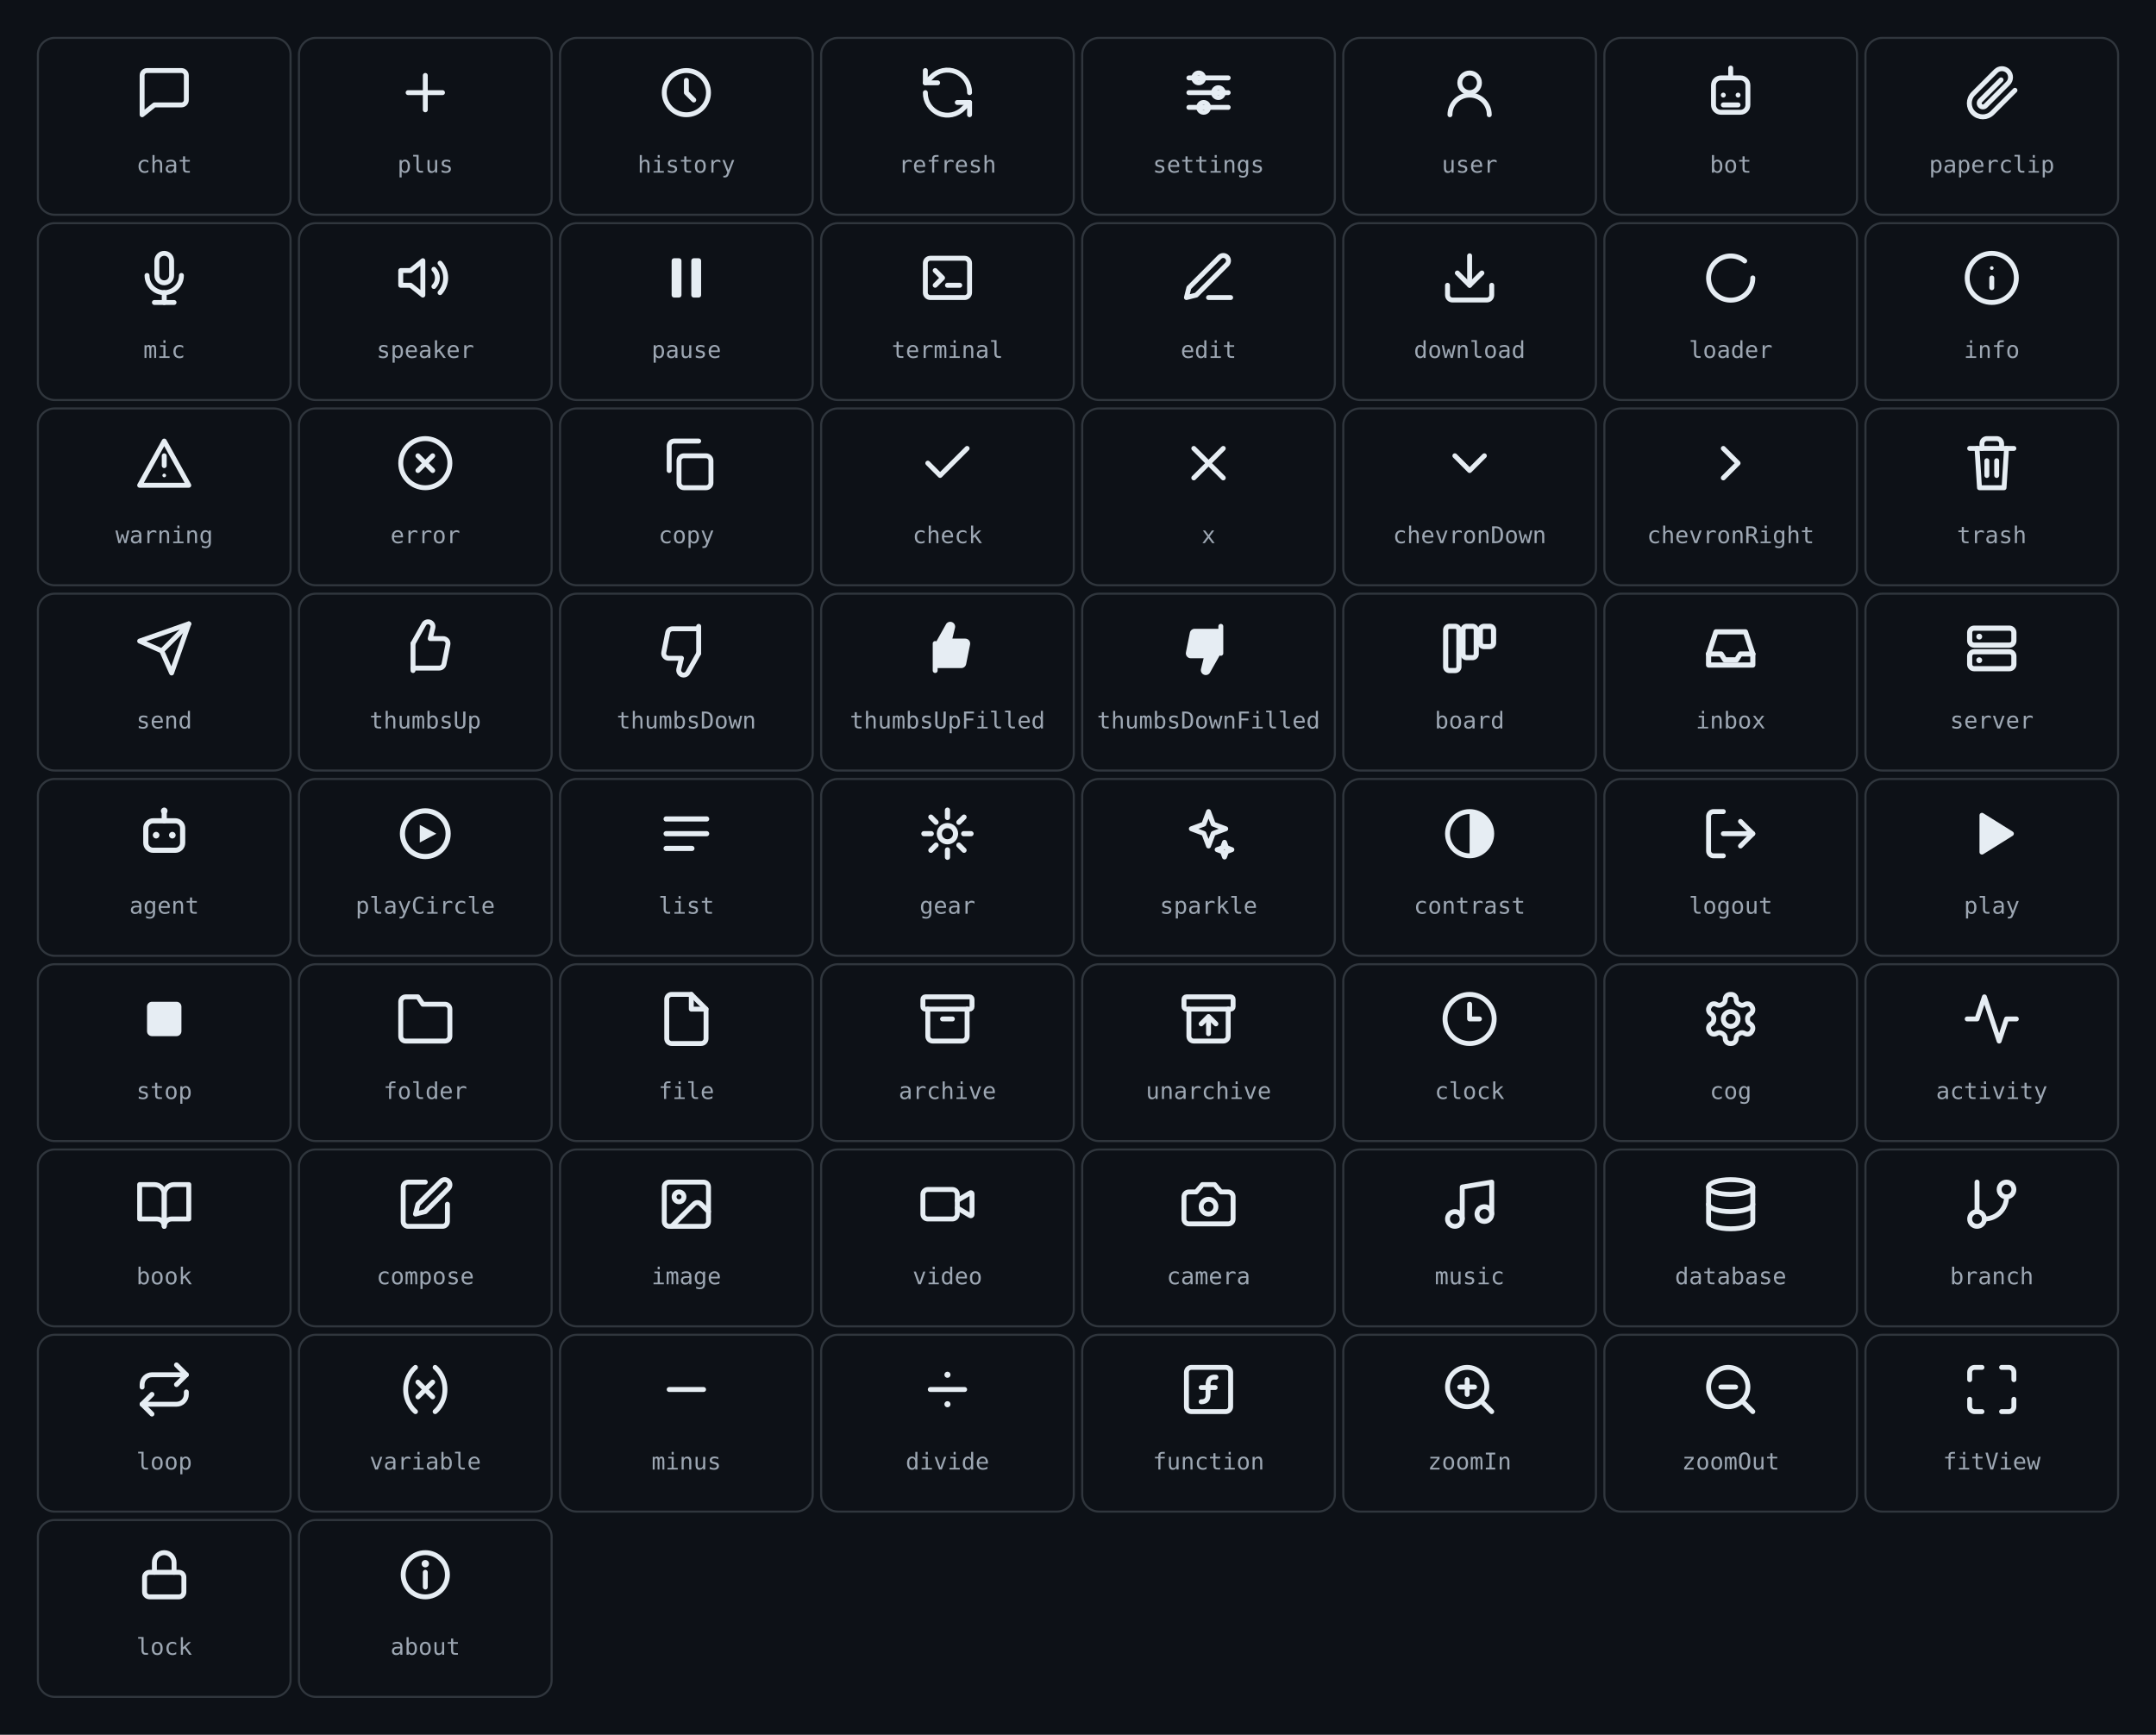
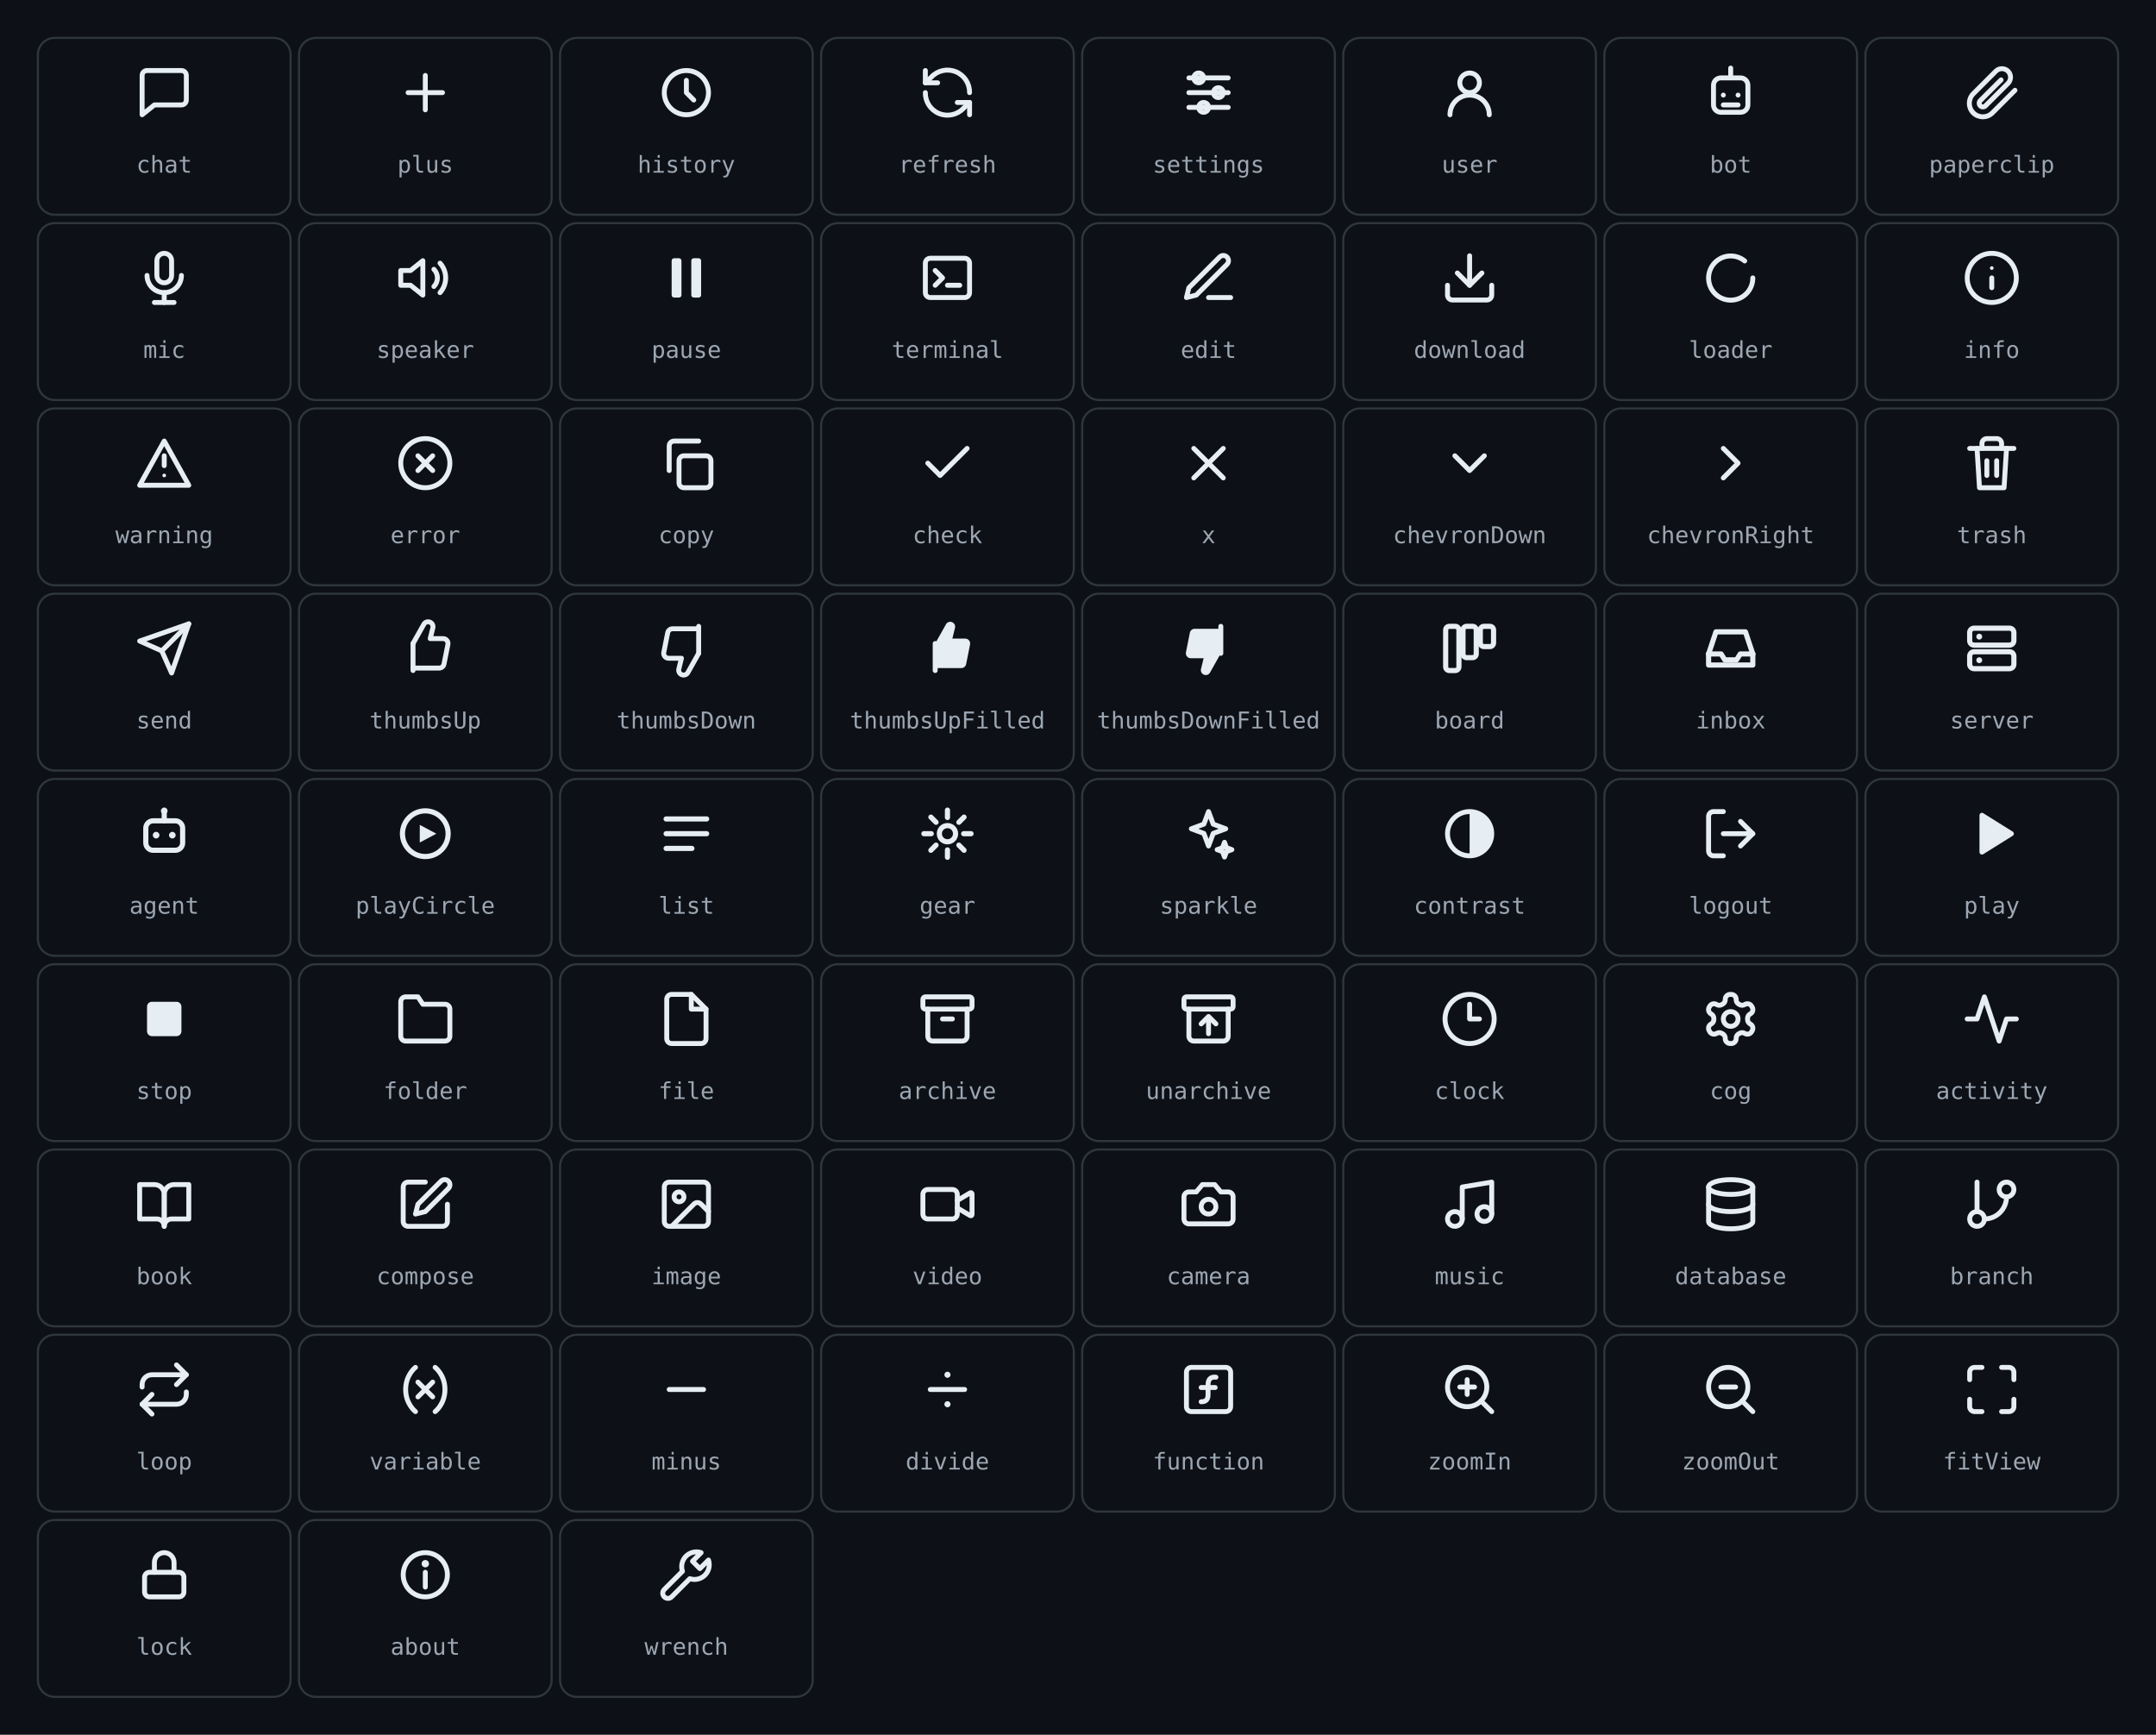
<svg xmlns="http://www.w3.org/2000/svg" width="1024" height="824" viewBox="0 0 1024 824" role="img" aria-label="AbstractUIC icons (dark)">
  <rect width="100%" height="100%" fill="#0d1117" />
  <rect x="18" y="18" width="120" height="84" rx="8" fill="none" stroke="#30363d" />
  <svg width="28" height="28" viewBox="0 0 24 24" fill="none" stroke="currentColor" stroke-width="2" stroke-linecap="round" stroke-linejoin="round" aria-hidden="true" role="presentation" x="64" y="30" color="#e6edf3">
    <path d="M21 15a2 2 0 0 1-2 2H8l-5 4V5a2 2 0 0 1 2-2h14a2 2 0 0 1 2 2z" />
  </svg>
  <text x="78" y="82" text-anchor="middle" font-family="ui-monospace, SFMono-Regular, Menlo, monospace" font-size="11" fill="#9da7b3">chat</text>
  <rect x="142" y="18" width="120" height="84" rx="8" fill="none" stroke="#30363d" />
  <svg width="28" height="28" viewBox="0 0 24 24" fill="none" stroke="currentColor" stroke-width="2" stroke-linecap="round" stroke-linejoin="round" aria-hidden="true" role="presentation" x="188" y="30" color="#e6edf3">
    <path d="M12 5v14" />
    <path d="M5 12h14" />
  </svg>
  <text x="202" y="82" text-anchor="middle" font-family="ui-monospace, SFMono-Regular, Menlo, monospace" font-size="11" fill="#9da7b3">plus</text>
  <rect x="266" y="18" width="120" height="84" rx="8" fill="none" stroke="#30363d" />
  <svg width="28" height="28" viewBox="0 0 24 24" fill="none" stroke="currentColor" stroke-width="2" stroke-linecap="round" stroke-linejoin="round" aria-hidden="true" role="presentation" x="312" y="30" color="#e6edf3">
    <circle cx="12" cy="12" r="9" />
    <path d="M12 7v5l3 3" />
  </svg>
  <text x="326" y="82" text-anchor="middle" font-family="ui-monospace, SFMono-Regular, Menlo, monospace" font-size="11" fill="#9da7b3">history</text>
  <rect x="390" y="18" width="120" height="84" rx="8" fill="none" stroke="#30363d" />
  <svg width="28" height="28" viewBox="0 0 24 24" fill="none" stroke="currentColor" stroke-width="2" stroke-linecap="round" stroke-linejoin="round" aria-hidden="true" role="presentation" x="436" y="30" color="#e6edf3">
    <path d="M21 12a9 9 0 0 0-15.5-6.4L3 8" />
    <path d="M3 3v5h5" />
    <path d="M3 12a9 9 0 0 0 15.5 6.4L21 16" />
    <path d="M21 21v-5h-5" />
  </svg>
  <text x="450" y="82" text-anchor="middle" font-family="ui-monospace, SFMono-Regular, Menlo, monospace" font-size="11" fill="#9da7b3">refresh</text>
  <rect x="514" y="18" width="120" height="84" rx="8" fill="none" stroke="#30363d" />
  <svg width="28" height="28" viewBox="0 0 24 24" fill="none" stroke="currentColor" stroke-width="2" stroke-linecap="round" stroke-linejoin="round" aria-hidden="true" role="presentation" x="560" y="30" color="#e6edf3">
    <path d="M4 6h16" />
    <circle cx="8" cy="6" r="2" />
    <path d="M4 12h16" />
    <circle cx="16" cy="12" r="2" />
    <path d="M4 18h16" />
    <circle cx="10" cy="18" r="2" />
  </svg>
  <text x="574" y="82" text-anchor="middle" font-family="ui-monospace, SFMono-Regular, Menlo, monospace" font-size="11" fill="#9da7b3">settings</text>
  <rect x="638" y="18" width="120" height="84" rx="8" fill="none" stroke="#30363d" />
  <svg width="28" height="28" viewBox="0 0 24 24" fill="none" stroke="currentColor" stroke-width="2" stroke-linecap="round" stroke-linejoin="round" aria-hidden="true" role="presentation" x="684" y="30" color="#e6edf3">
    <circle cx="12" cy="8" r="4" />
    <path d="M4 21a8 8 0 0 1 16 0" />
  </svg>
  <text x="698" y="82" text-anchor="middle" font-family="ui-monospace, SFMono-Regular, Menlo, monospace" font-size="11" fill="#9da7b3">user</text>
  <rect x="762" y="18" width="120" height="84" rx="8" fill="none" stroke="#30363d" />
  <svg width="28" height="28" viewBox="0 0 24 24" fill="none" stroke="currentColor" stroke-width="2" stroke-linecap="round" stroke-linejoin="round" aria-hidden="true" role="presentation" x="808" y="30" color="#e6edf3">
    <path d="M12 2v3" />
    <rect x="5" y="6" width="14" height="14" rx="3" />
    <circle cx="9" cy="13" r="1" fill="currentColor" stroke="none" />
    <circle cx="15" cy="13" r="1" fill="currentColor" stroke="none" />
    <path d="M9 17h6" />
  </svg>
  <text x="822" y="82" text-anchor="middle" font-family="ui-monospace, SFMono-Regular, Menlo, monospace" font-size="11" fill="#9da7b3">bot</text>
  <rect x="886" y="18" width="120" height="84" rx="8" fill="none" stroke="#30363d" />
  <svg width="28" height="28" viewBox="0 0 24 24" fill="none" stroke="currentColor" stroke-width="2" stroke-linecap="round" stroke-linejoin="round" aria-hidden="true" role="presentation" x="932" y="30" color="#e6edf3">
    <path d="M21.44 11.05l-9.19 9.19a5.5 5.5 0 0 1-7.78-7.78l9.19-9.19a3.5 3.5 0 0 1 4.95 4.95l-9.2 9.19a1.5 1.5 0 0 1-2.12-2.12l8.49-8.48" />
  </svg>
  <text x="946" y="82" text-anchor="middle" font-family="ui-monospace, SFMono-Regular, Menlo, monospace" font-size="11" fill="#9da7b3">paperclip</text>
  <rect x="18" y="106" width="120" height="84" rx="8" fill="none" stroke="#30363d" />
  <svg width="28" height="28" viewBox="0 0 24 24" fill="none" stroke="currentColor" stroke-width="2" stroke-linecap="round" stroke-linejoin="round" aria-hidden="true" role="presentation" x="64" y="118" color="#e6edf3">
    <path d="M12 14a3 3 0 0 0 3-3V5a3 3 0 0 0-6 0v6a3 3 0 0 0 3 3z" />
    <path d="M19 11a7 7 0 0 1-14 0" />
    <path d="M12 18v4" />
    <path d="M8 22h8" />
  </svg>
  <text x="78" y="170" text-anchor="middle" font-family="ui-monospace, SFMono-Regular, Menlo, monospace" font-size="11" fill="#9da7b3">mic</text>
  <rect x="142" y="106" width="120" height="84" rx="8" fill="none" stroke="#30363d" />
  <svg width="28" height="28" viewBox="0 0 24 24" fill="none" stroke="currentColor" stroke-width="2" stroke-linecap="round" stroke-linejoin="round" aria-hidden="true" role="presentation" x="188" y="118" color="#e6edf3">
    <path d="M11 5L6 9H2v6h4l5 4V5z" />
    <path d="M15.5 8.5a5 5 0 0 1 0 7" />
    <path d="M18 6a9 9 0 0 1 0 12" />
  </svg>
  <text x="202" y="170" text-anchor="middle" font-family="ui-monospace, SFMono-Regular, Menlo, monospace" font-size="11" fill="#9da7b3">speaker</text>
  <rect x="266" y="106" width="120" height="84" rx="8" fill="none" stroke="#30363d" />
  <svg width="28" height="28" viewBox="0 0 24 24" fill="none" stroke="currentColor" stroke-width="2" stroke-linecap="round" stroke-linejoin="round" aria-hidden="true" role="presentation" x="312" y="118" color="#e6edf3">
    <rect x="6" y="4" width="4" height="16" rx="1" fill="currentColor" stroke="none" />
    <rect x="14" y="4" width="4" height="16" rx="1" fill="currentColor" stroke="none" />
  </svg>
  <text x="326" y="170" text-anchor="middle" font-family="ui-monospace, SFMono-Regular, Menlo, monospace" font-size="11" fill="#9da7b3">pause</text>
  <rect x="390" y="106" width="120" height="84" rx="8" fill="none" stroke="#30363d" />
  <svg width="28" height="28" viewBox="0 0 24 24" fill="none" stroke="currentColor" stroke-width="2" stroke-linecap="round" stroke-linejoin="round" aria-hidden="true" role="presentation" x="436" y="118" color="#e6edf3">
    <rect x="3" y="4" width="18" height="16" rx="2" ry="2" />
    <path d="M7 9l3 3-3 3" />
    <path d="M12 15h5" />
  </svg>
  <text x="450" y="170" text-anchor="middle" font-family="ui-monospace, SFMono-Regular, Menlo, monospace" font-size="11" fill="#9da7b3">terminal</text>
  <rect x="514" y="106" width="120" height="84" rx="8" fill="none" stroke="#30363d" />
  <svg width="28" height="28" viewBox="0 0 24 24" fill="none" stroke="currentColor" stroke-width="2" stroke-linecap="round" stroke-linejoin="round" aria-hidden="true" role="presentation" x="560" y="118" color="#e6edf3">
    <path d="M12 20h9" />
    <path d="M16.5 3.5a2.121 2.121 0 0 1 3 3L7 19l-4 1 1-4 12.5-12.5z" />
  </svg>
  <text x="574" y="170" text-anchor="middle" font-family="ui-monospace, SFMono-Regular, Menlo, monospace" font-size="11" fill="#9da7b3">edit</text>
  <rect x="638" y="106" width="120" height="84" rx="8" fill="none" stroke="#30363d" />
  <svg width="28" height="28" viewBox="0 0 24 24" fill="none" stroke="currentColor" stroke-width="2" stroke-linecap="round" stroke-linejoin="round" aria-hidden="true" role="presentation" x="684" y="118" color="#e6edf3">
    <path d="M21 15v4a2 2 0 0 1-2 2H5a2 2 0 0 1-2-2v-4" />
    <path d="M7 10l5 5 5-5" />
    <path d="M12 15V3" />
  </svg>
  <text x="698" y="170" text-anchor="middle" font-family="ui-monospace, SFMono-Regular, Menlo, monospace" font-size="11" fill="#9da7b3">download</text>
  <rect x="762" y="106" width="120" height="84" rx="8" fill="none" stroke="#30363d" />
  <svg width="28" height="28" viewBox="0 0 24 24" fill="none" stroke="currentColor" stroke-width="2" stroke-linecap="round" stroke-linejoin="round" aria-hidden="true" role="presentation" x="808" y="118" color="#e6edf3">
    <path d="M21 12a9 9 0 1 1-3.3-6.9" />
  </svg>
  <text x="822" y="170" text-anchor="middle" font-family="ui-monospace, SFMono-Regular, Menlo, monospace" font-size="11" fill="#9da7b3">loader</text>
  <rect x="886" y="106" width="120" height="84" rx="8" fill="none" stroke="#30363d" />
  <svg width="28" height="28" viewBox="0 0 24 24" fill="none" stroke="currentColor" stroke-width="2" stroke-linecap="round" stroke-linejoin="round" aria-hidden="true" role="presentation" x="932" y="118" color="#e6edf3">
    <circle cx="12" cy="12" r="10" />
    <path d="M12 16v-4" />
    <circle cx="12" cy="8" r="0.75" fill="currentColor" stroke="none" />
  </svg>
  <text x="946" y="170" text-anchor="middle" font-family="ui-monospace, SFMono-Regular, Menlo, monospace" font-size="11" fill="#9da7b3">info</text>
  <rect x="18" y="194" width="120" height="84" rx="8" fill="none" stroke="#30363d" />
  <svg width="28" height="28" viewBox="0 0 24 24" fill="none" stroke="currentColor" stroke-width="2" stroke-linecap="round" stroke-linejoin="round" aria-hidden="true" role="presentation" x="64" y="206" color="#e6edf3">
    <path d="M12 3l10 18H2L12 3z" />
    <path d="M12 9v4" />
    <circle cx="12" cy="17" r="0.75" fill="currentColor" stroke="none" />
  </svg>
  <text x="78" y="258" text-anchor="middle" font-family="ui-monospace, SFMono-Regular, Menlo, monospace" font-size="11" fill="#9da7b3">warning</text>
  <rect x="142" y="194" width="120" height="84" rx="8" fill="none" stroke="#30363d" />
  <svg width="28" height="28" viewBox="0 0 24 24" fill="none" stroke="currentColor" stroke-width="2" stroke-linecap="round" stroke-linejoin="round" aria-hidden="true" role="presentation" x="188" y="206" color="#e6edf3">
    <circle cx="12" cy="12" r="10" />
    <path d="M15 9l-6 6" />
    <path d="M9 9l6 6" />
  </svg>
  <text x="202" y="258" text-anchor="middle" font-family="ui-monospace, SFMono-Regular, Menlo, monospace" font-size="11" fill="#9da7b3">error</text>
  <rect x="266" y="194" width="120" height="84" rx="8" fill="none" stroke="#30363d" />
  <svg width="28" height="28" viewBox="0 0 24 24" fill="none" stroke="currentColor" stroke-width="2" stroke-linecap="round" stroke-linejoin="round" aria-hidden="true" role="presentation" x="312" y="206" color="#e6edf3">
    <rect x="9" y="9" width="13" height="13" rx="2" />
    <path d="M5 15V5a2 2 0 0 1 2-2h10" />
  </svg>
  <text x="326" y="258" text-anchor="middle" font-family="ui-monospace, SFMono-Regular, Menlo, monospace" font-size="11" fill="#9da7b3">copy</text>
  <rect x="390" y="194" width="120" height="84" rx="8" fill="none" stroke="#30363d" />
  <svg width="28" height="28" viewBox="0 0 24 24" fill="none" stroke="currentColor" stroke-width="2" stroke-linecap="round" stroke-linejoin="round" aria-hidden="true" role="presentation" x="436" y="206" color="#e6edf3">
    <path d="M20 6L9 17l-5-5" />
  </svg>
  <text x="450" y="258" text-anchor="middle" font-family="ui-monospace, SFMono-Regular, Menlo, monospace" font-size="11" fill="#9da7b3">check</text>
  <rect x="514" y="194" width="120" height="84" rx="8" fill="none" stroke="#30363d" />
  <svg width="28" height="28" viewBox="0 0 24 24" fill="none" stroke="currentColor" stroke-width="2" stroke-linecap="round" stroke-linejoin="round" aria-hidden="true" role="presentation" x="560" y="206" color="#e6edf3">
    <path d="M18 6L6 18" />
    <path d="M6 6l12 12" />
  </svg>
  <text x="574" y="258" text-anchor="middle" font-family="ui-monospace, SFMono-Regular, Menlo, monospace" font-size="11" fill="#9da7b3">x</text>
  <rect x="638" y="194" width="120" height="84" rx="8" fill="none" stroke="#30363d" />
  <svg width="28" height="28" viewBox="0 0 24 24" fill="none" stroke="currentColor" stroke-width="2" stroke-linecap="round" stroke-linejoin="round" aria-hidden="true" role="presentation" x="684" y="206" color="#e6edf3">
    <path d="M6 9l6 6 6-6" />
  </svg>
  <text x="698" y="258" text-anchor="middle" font-family="ui-monospace, SFMono-Regular, Menlo, monospace" font-size="11" fill="#9da7b3">chevronDown</text>
  <rect x="762" y="194" width="120" height="84" rx="8" fill="none" stroke="#30363d" />
  <svg width="28" height="28" viewBox="0 0 24 24" fill="none" stroke="currentColor" stroke-width="2" stroke-linecap="round" stroke-linejoin="round" aria-hidden="true" role="presentation" x="808" y="206" color="#e6edf3">
    <path d="M9 18l6-6-6-6" />
  </svg>
  <text x="822" y="258" text-anchor="middle" font-family="ui-monospace, SFMono-Regular, Menlo, monospace" font-size="11" fill="#9da7b3">chevronRight</text>
  <rect x="886" y="194" width="120" height="84" rx="8" fill="none" stroke="#30363d" />
  <svg width="28" height="28" viewBox="0 0 24 24" fill="none" stroke="currentColor" stroke-width="2" stroke-linecap="round" stroke-linejoin="round" aria-hidden="true" role="presentation" x="932" y="206" color="#e6edf3">
    <path d="M3 6h18" />
    <path d="M8 6V4a2 2 0 0 1 2-2h4a2 2 0 0 1 2 2v2" />
    <path d="M6 6l1 16h10l1-16" />
    <path d="M10 11v6" />
    <path d="M14 11v6" />
  </svg>
  <text x="946" y="258" text-anchor="middle" font-family="ui-monospace, SFMono-Regular, Menlo, monospace" font-size="11" fill="#9da7b3">trash</text>
  <rect x="18" y="282" width="120" height="84" rx="8" fill="none" stroke="#30363d" />
  <svg width="28" height="28" viewBox="0 0 24 24" fill="none" stroke="currentColor" stroke-width="2" stroke-linecap="round" stroke-linejoin="round" aria-hidden="true" role="presentation" x="64" y="294" color="#e6edf3">
    <path d="M22 2L11 13" />
    <path d="M22 2L15 22l-4-9-9-4 20-7z" />
  </svg>
  <text x="78" y="346" text-anchor="middle" font-family="ui-monospace, SFMono-Regular, Menlo, monospace" font-size="11" fill="#9da7b3">send</text>
  <rect x="142" y="282" width="120" height="84" rx="8" fill="none" stroke="#30363d" />
  <svg width="28" height="28" viewBox="0 0 24 24" fill="none" stroke="currentColor" stroke-width="2" stroke-linecap="round" stroke-linejoin="round" aria-hidden="true" role="presentation" x="188" y="294" color="#e6edf3">
    <path d="M7 10v11" />
    <path d="M7 10l4.5-8a2 2 0 0 1 3.6 1.5L14 8h5.2a2 2 0 0 1 2 2.4l-1.6 8a2 2 0 0 1-2 1.6H7" />
  </svg>
  <text x="202" y="346" text-anchor="middle" font-family="ui-monospace, SFMono-Regular, Menlo, monospace" font-size="11" fill="#9da7b3">thumbsUp</text>
  <rect x="266" y="282" width="120" height="84" rx="8" fill="none" stroke="#30363d" />
  <svg width="28" height="28" viewBox="0 0 24 24" fill="none" stroke="currentColor" stroke-width="2" stroke-linecap="round" stroke-linejoin="round" aria-hidden="true" role="presentation" x="312" y="294" color="#e6edf3">
    <path d="M17 14V3" />
    <path d="M17 14l-4.5 8a2 2 0 0 1-3.6-1.5L10 16H4.8a2 2 0 0 1-2-2.4l1.6-8a2 2 0 0 1 2-1.6H17" />
  </svg>
  <text x="326" y="346" text-anchor="middle" font-family="ui-monospace, SFMono-Regular, Menlo, monospace" font-size="11" fill="#9da7b3">thumbsDown</text>
  <rect x="390" y="282" width="120" height="84" rx="8" fill="none" stroke="#30363d" />
  <svg width="28" height="28" viewBox="0 0 24 24" fill="none" stroke="currentColor" stroke-width="2" stroke-linecap="round" stroke-linejoin="round" aria-hidden="true" role="presentation" x="436" y="294" color="#e6edf3">
    <path d="M7 10v11" />
    <path d="M7 10l4.5-8a2 2 0 0 1 3.6 1.5L14 8h5.2a2 2 0 0 1 2 2.4l-1.6 8a2 2 0 0 1-2 1.6H7z" fill="currentColor" stroke="none" />
  </svg>
  <text x="450" y="346" text-anchor="middle" font-family="ui-monospace, SFMono-Regular, Menlo, monospace" font-size="11" fill="#9da7b3">thumbsUpFilled</text>
  <rect x="514" y="282" width="120" height="84" rx="8" fill="none" stroke="#30363d" />
  <svg width="28" height="28" viewBox="0 0 24 24" fill="none" stroke="currentColor" stroke-width="2" stroke-linecap="round" stroke-linejoin="round" aria-hidden="true" role="presentation" x="560" y="294" color="#e6edf3">
    <path d="M17 14V3" />
    <path d="M17 14l-4.5 8a2 2 0 0 1-3.6-1.5L10 16H4.8a2 2 0 0 1-2-2.4l1.6-8a2 2 0 0 1 2-1.6H17z" fill="currentColor" stroke="none" />
  </svg>
  <text x="574" y="346" text-anchor="middle" font-family="ui-monospace, SFMono-Regular, Menlo, monospace" font-size="11" fill="#9da7b3">thumbsDownFilled</text>
  <rect x="638" y="282" width="120" height="84" rx="8" fill="none" stroke="#30363d" />
  <svg width="28" height="28" viewBox="0 0 16 16" fill="none" stroke="currentColor" stroke-width="1.4" stroke-linecap="round" stroke-linejoin="round" aria-hidden="true" role="presentation" x="684" y="294" color="#e6edf3">
    <rect x="1.5" y="2" width="3.6" height="12" rx="1" />
    <rect x="6.2" y="2" width="3.6" height="8.5" rx="1" />
    <rect x="10.9" y="2" width="3.6" height="5.5" rx="1" />
  </svg>
  <text x="698" y="346" text-anchor="middle" font-family="ui-monospace, SFMono-Regular, Menlo, monospace" font-size="11" fill="#9da7b3">board</text>
  <rect x="762" y="282" width="120" height="84" rx="8" fill="none" stroke="#30363d" />
  <svg width="28" height="28" viewBox="0 0 16 16" fill="none" stroke="currentColor" stroke-width="1.4" stroke-linecap="round" stroke-linejoin="round" aria-hidden="true" role="presentation" x="808" y="294" color="#e6edf3">
    <path d="M2 9.5 L4 3.5 h8 l2 6" />
    <path d="M2 9.5 v3 h12 v-3" />
    <path d="M2 9.5 h3.4 l1 1.6 h3.2 l1-1.6 H14" />
  </svg>
  <text x="822" y="346" text-anchor="middle" font-family="ui-monospace, SFMono-Regular, Menlo, monospace" font-size="11" fill="#9da7b3">inbox</text>
  <rect x="886" y="282" width="120" height="84" rx="8" fill="none" stroke="#30363d" />
  <svg width="28" height="28" viewBox="0 0 16 16" fill="none" stroke="currentColor" stroke-width="1.4" stroke-linecap="round" stroke-linejoin="round" aria-hidden="true" role="presentation" x="932" y="294" color="#e6edf3">
    <rect x="2" y="2.5" width="12" height="4.6" rx="1.2" />
    <rect x="2" y="8.9" width="12" height="4.6" rx="1.2" />
    <circle cx="4.6" cy="4.8" r="0.8" fill="currentColor" stroke="none" />
    <circle cx="4.6" cy="11.2" r="0.8" fill="currentColor" stroke="none" />
  </svg>
  <text x="946" y="346" text-anchor="middle" font-family="ui-monospace, SFMono-Regular, Menlo, monospace" font-size="11" fill="#9da7b3">server</text>
  <rect x="18" y="370" width="120" height="84" rx="8" fill="none" stroke="#30363d" />
  <svg width="28" height="28" viewBox="0 0 16 16" fill="none" stroke="currentColor" stroke-width="1.4" stroke-linecap="round" stroke-linejoin="round" aria-hidden="true" role="presentation" x="64" y="382" color="#e6edf3">
    <rect x="3" y="4.5" width="10" height="8" rx="2" />
    <path d="M8 4.5V2.2" />
    <circle cx="8" cy="1.8" r="0.9" fill="currentColor" stroke="none" />
    <circle cx="5.8" cy="8.4" r="0.9" fill="currentColor" stroke="none" />
    <circle cx="10.2" cy="8.4" r="0.9" fill="currentColor" stroke="none" />
  </svg>
  <text x="78" y="434" text-anchor="middle" font-family="ui-monospace, SFMono-Regular, Menlo, monospace" font-size="11" fill="#9da7b3">agent</text>
  <rect x="142" y="370" width="120" height="84" rx="8" fill="none" stroke="#30363d" />
  <svg width="28" height="28" viewBox="0 0 16 16" fill="none" stroke="currentColor" stroke-width="1.4" stroke-linecap="round" stroke-linejoin="round" aria-hidden="true" role="presentation" x="188" y="382" color="#e6edf3">
    <circle cx="8" cy="8" r="6.2" />
    <path d="M6.5 5.6 L11 8 L6.5 10.4 Z" fill="currentColor" stroke="none" />
  </svg>
  <text x="202" y="434" text-anchor="middle" font-family="ui-monospace, SFMono-Regular, Menlo, monospace" font-size="11" fill="#9da7b3">playCircle</text>
  <rect x="266" y="370" width="120" height="84" rx="8" fill="none" stroke="#30363d" />
  <svg width="28" height="28" viewBox="0 0 16 16" fill="none" stroke="currentColor" stroke-width="1.4" stroke-linecap="round" stroke-linejoin="round" aria-hidden="true" role="presentation" x="312" y="382" color="#e6edf3">
    <path d="M2.5 4h11" />
    <path d="M2.5 8h11" />
    <path d="M2.5 12h7" />
  </svg>
  <text x="326" y="434" text-anchor="middle" font-family="ui-monospace, SFMono-Regular, Menlo, monospace" font-size="11" fill="#9da7b3">list</text>
  <rect x="390" y="370" width="120" height="84" rx="8" fill="none" stroke="#30363d" />
  <svg width="28" height="28" viewBox="0 0 16 16" fill="none" stroke="currentColor" stroke-width="1.4" stroke-linecap="round" stroke-linejoin="round" aria-hidden="true" role="presentation" x="436" y="382" color="#e6edf3">
    <circle cx="8" cy="8" r="2.2" />
    <path d="M8 1.6v2" />
    <path d="M8 12.4v2" />
    <path d="M1.6 8h2" />
    <path d="M12.4 8h2" />
    <path d="M3.5 3.5l1.4 1.4" />
    <path d="M11.1 11.1l1.4 1.4" />
    <path d="M12.5 3.5l-1.4 1.4" />
    <path d="M4.9 11.1l-1.4 1.4" />
  </svg>
  <text x="450" y="434" text-anchor="middle" font-family="ui-monospace, SFMono-Regular, Menlo, monospace" font-size="11" fill="#9da7b3">gear</text>
  <rect x="514" y="370" width="120" height="84" rx="8" fill="none" stroke="#30363d" />
  <svg width="28" height="28" viewBox="0 0 24 24" fill="none" stroke="currentColor" stroke-width="2" stroke-linecap="round" stroke-linejoin="round" aria-hidden="true" role="presentation" x="560" y="382" color="#e6edf3">
    <path d="M12 3l1.9 5.1L19 10l-5.1 1.9L12 17l-1.9-5.1L5 10l5.1-1.9z" />
    <path d="M18.5 15.5l.8 2.2 2.2.8-2.2.8-.8 2.2-.8-2.2-2.2-.8 2.2-.8z" />
  </svg>
  <text x="574" y="434" text-anchor="middle" font-family="ui-monospace, SFMono-Regular, Menlo, monospace" font-size="11" fill="#9da7b3">sparkle</text>
  <rect x="638" y="370" width="120" height="84" rx="8" fill="none" stroke="#30363d" />
  <svg width="28" height="28" viewBox="0 0 24 24" fill="none" stroke="currentColor" stroke-width="2" stroke-linecap="round" stroke-linejoin="round" aria-hidden="true" role="presentation" x="684" y="382" color="#e6edf3">
    <circle cx="12" cy="12" r="9" />
    <path d="M12 3a9 9 0 0 1 0 18z" fill="currentColor" stroke="none" />
  </svg>
  <text x="698" y="434" text-anchor="middle" font-family="ui-monospace, SFMono-Regular, Menlo, monospace" font-size="11" fill="#9da7b3">contrast</text>
  <rect x="762" y="370" width="120" height="84" rx="8" fill="none" stroke="#30363d" />
  <svg width="28" height="28" viewBox="0 0 24 24" fill="none" stroke="currentColor" stroke-width="2" stroke-linecap="round" stroke-linejoin="round" aria-hidden="true" role="presentation" x="808" y="382" color="#e6edf3">
    <path d="M9 21H5a2 2 0 0 1-2-2V5a2 2 0 0 1 2-2h4" />
    <path d="M16 17l5-5-5-5" />
    <path d="M21 12H9" />
  </svg>
  <text x="822" y="434" text-anchor="middle" font-family="ui-monospace, SFMono-Regular, Menlo, monospace" font-size="11" fill="#9da7b3">logout</text>
  <rect x="886" y="370" width="120" height="84" rx="8" fill="none" stroke="#30363d" />
  <svg width="28" height="28" viewBox="0 0 24 24" fill="none" stroke="currentColor" stroke-width="2" stroke-linecap="round" stroke-linejoin="round" aria-hidden="true" role="presentation" x="932" y="382" color="#e6edf3">
    <path d="M7 4.5v15a1 1 0 0 0 1.5.86l12-7.5a1 1 0 0 0 0-1.72l-12-7.5A1 1 0 0 0 7 4.5z" fill="currentColor" stroke="none" />
  </svg>
  <text x="946" y="434" text-anchor="middle" font-family="ui-monospace, SFMono-Regular, Menlo, monospace" font-size="11" fill="#9da7b3">play</text>
  <rect x="18" y="458" width="120" height="84" rx="8" fill="none" stroke="#30363d" />
  <svg width="28" height="28" viewBox="0 0 24 24" fill="none" stroke="currentColor" stroke-width="2" stroke-linecap="round" stroke-linejoin="round" aria-hidden="true" role="presentation" x="64" y="470" color="#e6edf3">
    <rect x="5" y="5" width="14" height="14" rx="2" fill="currentColor" stroke="none" />
  </svg>
  <text x="78" y="522" text-anchor="middle" font-family="ui-monospace, SFMono-Regular, Menlo, monospace" font-size="11" fill="#9da7b3">stop</text>
  <rect x="142" y="458" width="120" height="84" rx="8" fill="none" stroke="#30363d" />
  <svg width="28" height="28" viewBox="0 0 24 24" fill="none" stroke="currentColor" stroke-width="2" stroke-linecap="round" stroke-linejoin="round" aria-hidden="true" role="presentation" x="188" y="470" color="#e6edf3">
    <path d="M22 19a2 2 0 0 1-2 2H4a2 2 0 0 1-2-2V5a2 2 0 0 1 2-2h5l2 3h9a2 2 0 0 1 2 2z" />
  </svg>
  <text x="202" y="522" text-anchor="middle" font-family="ui-monospace, SFMono-Regular, Menlo, monospace" font-size="11" fill="#9da7b3">folder</text>
  <rect x="266" y="458" width="120" height="84" rx="8" fill="none" stroke="#30363d" />
  <svg width="28" height="28" viewBox="0 0 24 24" fill="none" stroke="currentColor" stroke-width="2" stroke-linecap="round" stroke-linejoin="round" aria-hidden="true" role="presentation" x="312" y="470" color="#e6edf3">
    <path d="M14 2H6a2 2 0 0 0-2 2v16a2 2 0 0 0 2 2h12a2 2 0 0 0 2-2V8z" />
    <path d="M14 2v6h6" />
  </svg>
  <text x="326" y="522" text-anchor="middle" font-family="ui-monospace, SFMono-Regular, Menlo, monospace" font-size="11" fill="#9da7b3">file</text>
  <rect x="390" y="458" width="120" height="84" rx="8" fill="none" stroke="#30363d" />
  <svg width="28" height="28" viewBox="0 0 24 24" fill="none" stroke="currentColor" stroke-width="2" stroke-linecap="round" stroke-linejoin="round" aria-hidden="true" role="presentation" x="436" y="470" color="#e6edf3">
    <rect x="2" y="3" width="20" height="5" rx="1" />
    <path d="M4 8v11a2 2 0 0 0 2 2h12a2 2 0 0 0 2-2V8" />
    <path d="M10 12h4" />
  </svg>
  <text x="450" y="522" text-anchor="middle" font-family="ui-monospace, SFMono-Regular, Menlo, monospace" font-size="11" fill="#9da7b3">archive</text>
  <rect x="514" y="458" width="120" height="84" rx="8" fill="none" stroke="#30363d" />
  <svg width="28" height="28" viewBox="0 0 24 24" fill="none" stroke="currentColor" stroke-width="2" stroke-linecap="round" stroke-linejoin="round" aria-hidden="true" role="presentation" x="560" y="470" color="#e6edf3">
    <rect x="2" y="3" width="20" height="5" rx="1" />
    <path d="M4 8v11a2 2 0 0 0 2 2h12a2 2 0 0 0 2-2V8" />
    <path d="M12 18v-6" />
    <path d="m9 14 3-3 3 3" />
  </svg>
  <text x="574" y="522" text-anchor="middle" font-family="ui-monospace, SFMono-Regular, Menlo, monospace" font-size="11" fill="#9da7b3">unarchive</text>
  <rect x="638" y="458" width="120" height="84" rx="8" fill="none" stroke="#30363d" />
  <svg width="28" height="28" viewBox="0 0 24 24" fill="none" stroke="currentColor" stroke-width="2" stroke-linecap="round" stroke-linejoin="round" aria-hidden="true" role="presentation" x="684" y="470" color="#e6edf3">
    <circle cx="12" cy="12" r="10" />
    <path d="M12 6v6h4" />
  </svg>
  <text x="698" y="522" text-anchor="middle" font-family="ui-monospace, SFMono-Regular, Menlo, monospace" font-size="11" fill="#9da7b3">clock</text>
  <rect x="762" y="458" width="120" height="84" rx="8" fill="none" stroke="#30363d" />
  <svg width="28" height="28" viewBox="0 0 24 24" fill="none" stroke="currentColor" stroke-width="2" stroke-linecap="round" stroke-linejoin="round" aria-hidden="true" role="presentation" x="808" y="470" color="#e6edf3">
    <path d="M12.22 2h-.44a2 2 0 0 0-2 2v.18a2 2 0 0 1-1 1.73l-.43.25a2 2 0 0 1-2 0l-.15-.08a2 2 0 0 0-2.73.73l-.22.38a2 2 0 0 0 .73 2.73l.15.1a2 2 0 0 1 1 1.72v.51a2 2 0 0 1-1 1.74l-.15.09a2 2 0 0 0-.73 2.73l.22.38a2 2 0 0 0 2.73.73l.15-.08a2 2 0 0 1 2 0l.43.25a2 2 0 0 1 1 1.73V20a2 2 0 0 0 2 2h.44a2 2 0 0 0 2-2v-.18a2 2 0 0 1 1-1.73l.43-.25a2 2 0 0 1 2 0l.15.08a2 2 0 0 0 2.73-.73l.22-.39a2 2 0 0 0-.73-2.73l-.15-.08a2 2 0 0 1-1-1.74v-.5a2 2 0 0 1 1-1.74l.15-.09a2 2 0 0 0 .73-2.73l-.22-.38a2 2 0 0 0-2.73-.73l-.15.08a2 2 0 0 1-2 0l-.43-.25a2 2 0 0 1-1-1.73V4a2 2 0 0 0-2-2z" />
    <circle cx="12" cy="12" r="3" />
  </svg>
  <text x="822" y="522" text-anchor="middle" font-family="ui-monospace, SFMono-Regular, Menlo, monospace" font-size="11" fill="#9da7b3">cog</text>
  <rect x="886" y="458" width="120" height="84" rx="8" fill="none" stroke="#30363d" />
  <svg width="28" height="28" viewBox="0 0 24 24" fill="none" stroke="currentColor" stroke-width="2" stroke-linecap="round" stroke-linejoin="round" aria-hidden="true" role="presentation" x="932" y="470" color="#e6edf3">
    <path d="M22 12h-4l-3 9L9 3l-3 9H2" />
  </svg>
  <text x="946" y="522" text-anchor="middle" font-family="ui-monospace, SFMono-Regular, Menlo, monospace" font-size="11" fill="#9da7b3">activity</text>
  <rect x="18" y="546" width="120" height="84" rx="8" fill="none" stroke="#30363d" />
  <svg width="28" height="28" viewBox="0 0 24 24" fill="none" stroke="currentColor" stroke-width="2" stroke-linecap="round" stroke-linejoin="round" aria-hidden="true" role="presentation" x="64" y="558" color="#e6edf3">
    <path d="M2 4h6a4 4 0 0 1 4 4v13a3 3 0 0 0-3-3H2z" />
    <path d="M22 4h-6a4 4 0 0 0-4 4v13a3 3 0 0 1 3-3h7z" />
  </svg>
  <text x="78" y="610" text-anchor="middle" font-family="ui-monospace, SFMono-Regular, Menlo, monospace" font-size="11" fill="#9da7b3">book</text>
  <rect x="142" y="546" width="120" height="84" rx="8" fill="none" stroke="#30363d" />
  <svg width="28" height="28" viewBox="0 0 24 24" fill="none" stroke="currentColor" stroke-width="2" stroke-linecap="round" stroke-linejoin="round" aria-hidden="true" role="presentation" x="188" y="558" color="#e6edf3">
    <path d="M12 3H5a2 2 0 0 0-2 2v14a2 2 0 0 0 2 2h14a2 2 0 0 0 2-2v-7" />
    <path d="M18.4 2.6a2.1 2.1 0 0 1 3 3L12 15l-4 1 1-4z" />
  </svg>
  <text x="202" y="610" text-anchor="middle" font-family="ui-monospace, SFMono-Regular, Menlo, monospace" font-size="11" fill="#9da7b3">compose</text>
  <rect x="266" y="546" width="120" height="84" rx="8" fill="none" stroke="#30363d" />
  <svg width="28" height="28" viewBox="0 0 24 24" fill="none" stroke="currentColor" stroke-width="2" stroke-linecap="round" stroke-linejoin="round" aria-hidden="true" role="presentation" x="312" y="558" color="#e6edf3">
    <rect x="3" y="3" width="18" height="18" rx="2" />
    <circle cx="9" cy="9" r="2" />
    <path d="M21 15l-3.1-3.1a2 2 0 0 0-2.8 0L6 21" />
  </svg>
  <text x="326" y="610" text-anchor="middle" font-family="ui-monospace, SFMono-Regular, Menlo, monospace" font-size="11" fill="#9da7b3">image</text>
  <rect x="390" y="546" width="120" height="84" rx="8" fill="none" stroke="#30363d" />
  <svg width="28" height="28" viewBox="0 0 24 24" fill="none" stroke="currentColor" stroke-width="2" stroke-linecap="round" stroke-linejoin="round" aria-hidden="true" role="presentation" x="436" y="558" color="#e6edf3">
    <rect x="2" y="6" width="14" height="12" rx="2" />
    <path d="M16 10.5l5.2-3.1a.5.5 0 0 1 .8.4v8.4a.5.5 0 0 1-.8.4L16 13.5" />
  </svg>
  <text x="450" y="610" text-anchor="middle" font-family="ui-monospace, SFMono-Regular, Menlo, monospace" font-size="11" fill="#9da7b3">video</text>
  <rect x="514" y="546" width="120" height="84" rx="8" fill="none" stroke="#30363d" />
  <svg width="28" height="28" viewBox="0 0 24 24" fill="none" stroke="currentColor" stroke-width="2" stroke-linecap="round" stroke-linejoin="round" aria-hidden="true" role="presentation" x="560" y="558" color="#e6edf3">
    <path d="M14.5 4h-5L7 7H4a2 2 0 0 0-2 2v9a2 2 0 0 0 2 2h16a2 2 0 0 0 2-2V9a2 2 0 0 0-2-2h-3z" />
    <circle cx="12" cy="13" r="3" />
  </svg>
  <text x="574" y="610" text-anchor="middle" font-family="ui-monospace, SFMono-Regular, Menlo, monospace" font-size="11" fill="#9da7b3">camera</text>
  <rect x="638" y="546" width="120" height="84" rx="8" fill="none" stroke="#30363d" />
  <svg width="28" height="28" viewBox="0 0 24 24" fill="none" stroke="currentColor" stroke-width="2" stroke-linecap="round" stroke-linejoin="round" aria-hidden="true" role="presentation" x="684" y="558" color="#e6edf3">
    <path d="M9 18V5l12-2v13" />
    <circle cx="6" cy="18" r="3" />
    <circle cx="18" cy="16" r="3" />
  </svg>
  <text x="698" y="610" text-anchor="middle" font-family="ui-monospace, SFMono-Regular, Menlo, monospace" font-size="11" fill="#9da7b3">music</text>
  <rect x="762" y="546" width="120" height="84" rx="8" fill="none" stroke="#30363d" />
  <svg width="28" height="28" viewBox="0 0 24 24" fill="none" stroke="currentColor" stroke-width="2" stroke-linecap="round" stroke-linejoin="round" aria-hidden="true" role="presentation" x="808" y="558" color="#e6edf3">
    <ellipse cx="12" cy="5" rx="9" ry="3" />
    <path d="M3 5v14a9 3 0 0 0 18 0V5" />
    <path d="M3 12a9 3 0 0 0 18 0" />
  </svg>
  <text x="822" y="610" text-anchor="middle" font-family="ui-monospace, SFMono-Regular, Menlo, monospace" font-size="11" fill="#9da7b3">database</text>
  <rect x="886" y="546" width="120" height="84" rx="8" fill="none" stroke="#30363d" />
  <svg width="28" height="28" viewBox="0 0 24 24" fill="none" stroke="currentColor" stroke-width="2" stroke-linecap="round" stroke-linejoin="round" aria-hidden="true" role="presentation" x="932" y="558" color="#e6edf3">
    <path d="M6 3v12" />
    <circle cx="18" cy="6" r="3" />
    <circle cx="6" cy="18" r="3" />
    <path d="M18 9a9 9 0 0 1-9 9" />
  </svg>
  <text x="946" y="610" text-anchor="middle" font-family="ui-monospace, SFMono-Regular, Menlo, monospace" font-size="11" fill="#9da7b3">branch</text>
  <rect x="18" y="634" width="120" height="84" rx="8" fill="none" stroke="#30363d" />
  <svg width="28" height="28" viewBox="0 0 24 24" fill="none" stroke="currentColor" stroke-width="2" stroke-linecap="round" stroke-linejoin="round" aria-hidden="true" role="presentation" x="64" y="646" color="#e6edf3">
    <path d="M17 2l4 4-4 4" />
    <path d="M3 11v-1a4 4 0 0 1 4-4h14" />
    <path d="M7 22l-4-4 4-4" />
    <path d="M21 13v1a4 4 0 0 1-4 4H3" />
  </svg>
  <text x="78" y="698" text-anchor="middle" font-family="ui-monospace, SFMono-Regular, Menlo, monospace" font-size="11" fill="#9da7b3">loop</text>
  <rect x="142" y="634" width="120" height="84" rx="8" fill="none" stroke="#30363d" />
  <svg width="28" height="28" viewBox="0 0 24 24" fill="none" stroke="currentColor" stroke-width="2" stroke-linecap="round" stroke-linejoin="round" aria-hidden="true" role="presentation" x="188" y="646" color="#e6edf3">
    <path d="M8 21s-4-3-4-9 4-9 4-9" />
    <path d="M16 3s4 3 4 9-4 9-4 9" />
    <path d="M15 9l-6 6" />
    <path d="M9 9l6 6" />
  </svg>
  <text x="202" y="698" text-anchor="middle" font-family="ui-monospace, SFMono-Regular, Menlo, monospace" font-size="11" fill="#9da7b3">variable</text>
  <rect x="266" y="634" width="120" height="84" rx="8" fill="none" stroke="#30363d" />
  <svg width="28" height="28" viewBox="0 0 24 24" fill="none" stroke="currentColor" stroke-width="2" stroke-linecap="round" stroke-linejoin="round" aria-hidden="true" role="presentation" x="312" y="646" color="#e6edf3">
    <path d="M5 12h14" />
  </svg>
  <text x="326" y="698" text-anchor="middle" font-family="ui-monospace, SFMono-Regular, Menlo, monospace" font-size="11" fill="#9da7b3">minus</text>
  <rect x="390" y="634" width="120" height="84" rx="8" fill="none" stroke="#30363d" />
  <svg width="28" height="28" viewBox="0 0 24 24" fill="none" stroke="currentColor" stroke-width="2" stroke-linecap="round" stroke-linejoin="round" aria-hidden="true" role="presentation" x="436" y="646" color="#e6edf3">
    <circle cx="12" cy="6" r="1.25" fill="currentColor" stroke="none" />
    <path d="M5 12h14" />
    <circle cx="12" cy="18" r="1.25" fill="currentColor" stroke="none" />
  </svg>
  <text x="450" y="698" text-anchor="middle" font-family="ui-monospace, SFMono-Regular, Menlo, monospace" font-size="11" fill="#9da7b3">divide</text>
  <rect x="514" y="634" width="120" height="84" rx="8" fill="none" stroke="#30363d" />
  <svg width="28" height="28" viewBox="0 0 24 24" fill="none" stroke="currentColor" stroke-width="2" stroke-linecap="round" stroke-linejoin="round" aria-hidden="true" role="presentation" x="560" y="646" color="#e6edf3">
    <rect x="3" y="3" width="18" height="18" rx="2" />
    <path d="M9 17c2 0 2.8-1 2.8-2.8V10c0-2 1-3.3 3.2-3" />
    <path d="M9 11.2h5.7" />
  </svg>
  <text x="574" y="698" text-anchor="middle" font-family="ui-monospace, SFMono-Regular, Menlo, monospace" font-size="11" fill="#9da7b3">function</text>
  <rect x="638" y="634" width="120" height="84" rx="8" fill="none" stroke="#30363d" />
  <svg width="28" height="28" viewBox="0 0 24 24" fill="none" stroke="currentColor" stroke-width="2" stroke-linecap="round" stroke-linejoin="round" aria-hidden="true" role="presentation" x="684" y="646" color="#e6edf3">
    <circle cx="11" cy="11" r="8" />
    <path d="M21 21l-4.35-4.35" />
    <path d="M11 8v6" />
    <path d="M8 11h6" />
  </svg>
  <text x="698" y="698" text-anchor="middle" font-family="ui-monospace, SFMono-Regular, Menlo, monospace" font-size="11" fill="#9da7b3">zoomIn</text>
  <rect x="762" y="634" width="120" height="84" rx="8" fill="none" stroke="#30363d" />
  <svg width="28" height="28" viewBox="0 0 24 24" fill="none" stroke="currentColor" stroke-width="2" stroke-linecap="round" stroke-linejoin="round" aria-hidden="true" role="presentation" x="808" y="646" color="#e6edf3">
    <circle cx="11" cy="11" r="8" />
    <path d="M21 21l-4.35-4.35" />
    <path d="M8 11h6" />
  </svg>
  <text x="822" y="698" text-anchor="middle" font-family="ui-monospace, SFMono-Regular, Menlo, monospace" font-size="11" fill="#9da7b3">zoomOut</text>
  <rect x="886" y="634" width="120" height="84" rx="8" fill="none" stroke="#30363d" />
  <svg width="28" height="28" viewBox="0 0 24 24" fill="none" stroke="currentColor" stroke-width="2" stroke-linecap="round" stroke-linejoin="round" aria-hidden="true" role="presentation" x="932" y="646" color="#e6edf3">
    <path d="M8 3H5a2 2 0 0 0-2 2v3" />
    <path d="M21 8V5a2 2 0 0 0-2-2h-3" />
    <path d="M3 16v3a2 2 0 0 0 2 2h3" />
    <path d="M16 21h3a2 2 0 0 0 2-2v-3" />
  </svg>
  <text x="946" y="698" text-anchor="middle" font-family="ui-monospace, SFMono-Regular, Menlo, monospace" font-size="11" fill="#9da7b3">fitView</text>
  <rect x="18" y="722" width="120" height="84" rx="8" fill="none" stroke="#30363d" />
  <svg width="28" height="28" viewBox="0 0 24 24" fill="none" stroke="currentColor" stroke-width="2" stroke-linecap="round" stroke-linejoin="round" aria-hidden="true" role="presentation" x="64" y="734" color="#e6edf3">
    <rect x="4" y="11" width="16" height="10" rx="2" />
    <path d="M8 11V7a4 4 0 0 1 8 0v4" />
  </svg>
  <text x="78" y="786" text-anchor="middle" font-family="ui-monospace, SFMono-Regular, Menlo, monospace" font-size="11" fill="#9da7b3">lock</text>
  <rect x="142" y="722" width="120" height="84" rx="8" fill="none" stroke="#30363d" />
  <svg width="28" height="28" viewBox="0 0 24 24" fill="none" stroke="currentColor" stroke-width="2" stroke-linecap="round" stroke-linejoin="round" aria-hidden="true" role="presentation" x="188" y="734" color="#e6edf3">
    <circle cx="12" cy="12" r="9" />
    <circle cx="12" cy="7.5" r="1.5" fill="currentColor" stroke="none" />
    <path d="M12 11v6" />
  </svg>
  <text x="202" y="786" text-anchor="middle" font-family="ui-monospace, SFMono-Regular, Menlo, monospace" font-size="11" fill="#9da7b3">about</text>
+   <rect x="266" y="722" width="120" height="84" rx="8" fill="none" stroke="#30363d" />
+   <svg width="28" height="28" viewBox="0 0 24 24" fill="none" stroke="currentColor" stroke-width="2" stroke-linecap="round" stroke-linejoin="round" aria-hidden="true" role="presentation" x="312" y="734" color="#e6edf3">
+     <path d="M14.5 6.5 18 3a6 6 0 0 0-7.6 7.6L3 18a2.1 2.1 0 0 0 3 3l7.4-7.4A6 6 0 0 0 21 6l-3.5 3.5-3-3Z" />
+   </svg>
+   <text x="326" y="786" text-anchor="middle" font-family="ui-monospace, SFMono-Regular, Menlo, monospace" font-size="11" fill="#9da7b3">wrench</text>
</svg>
